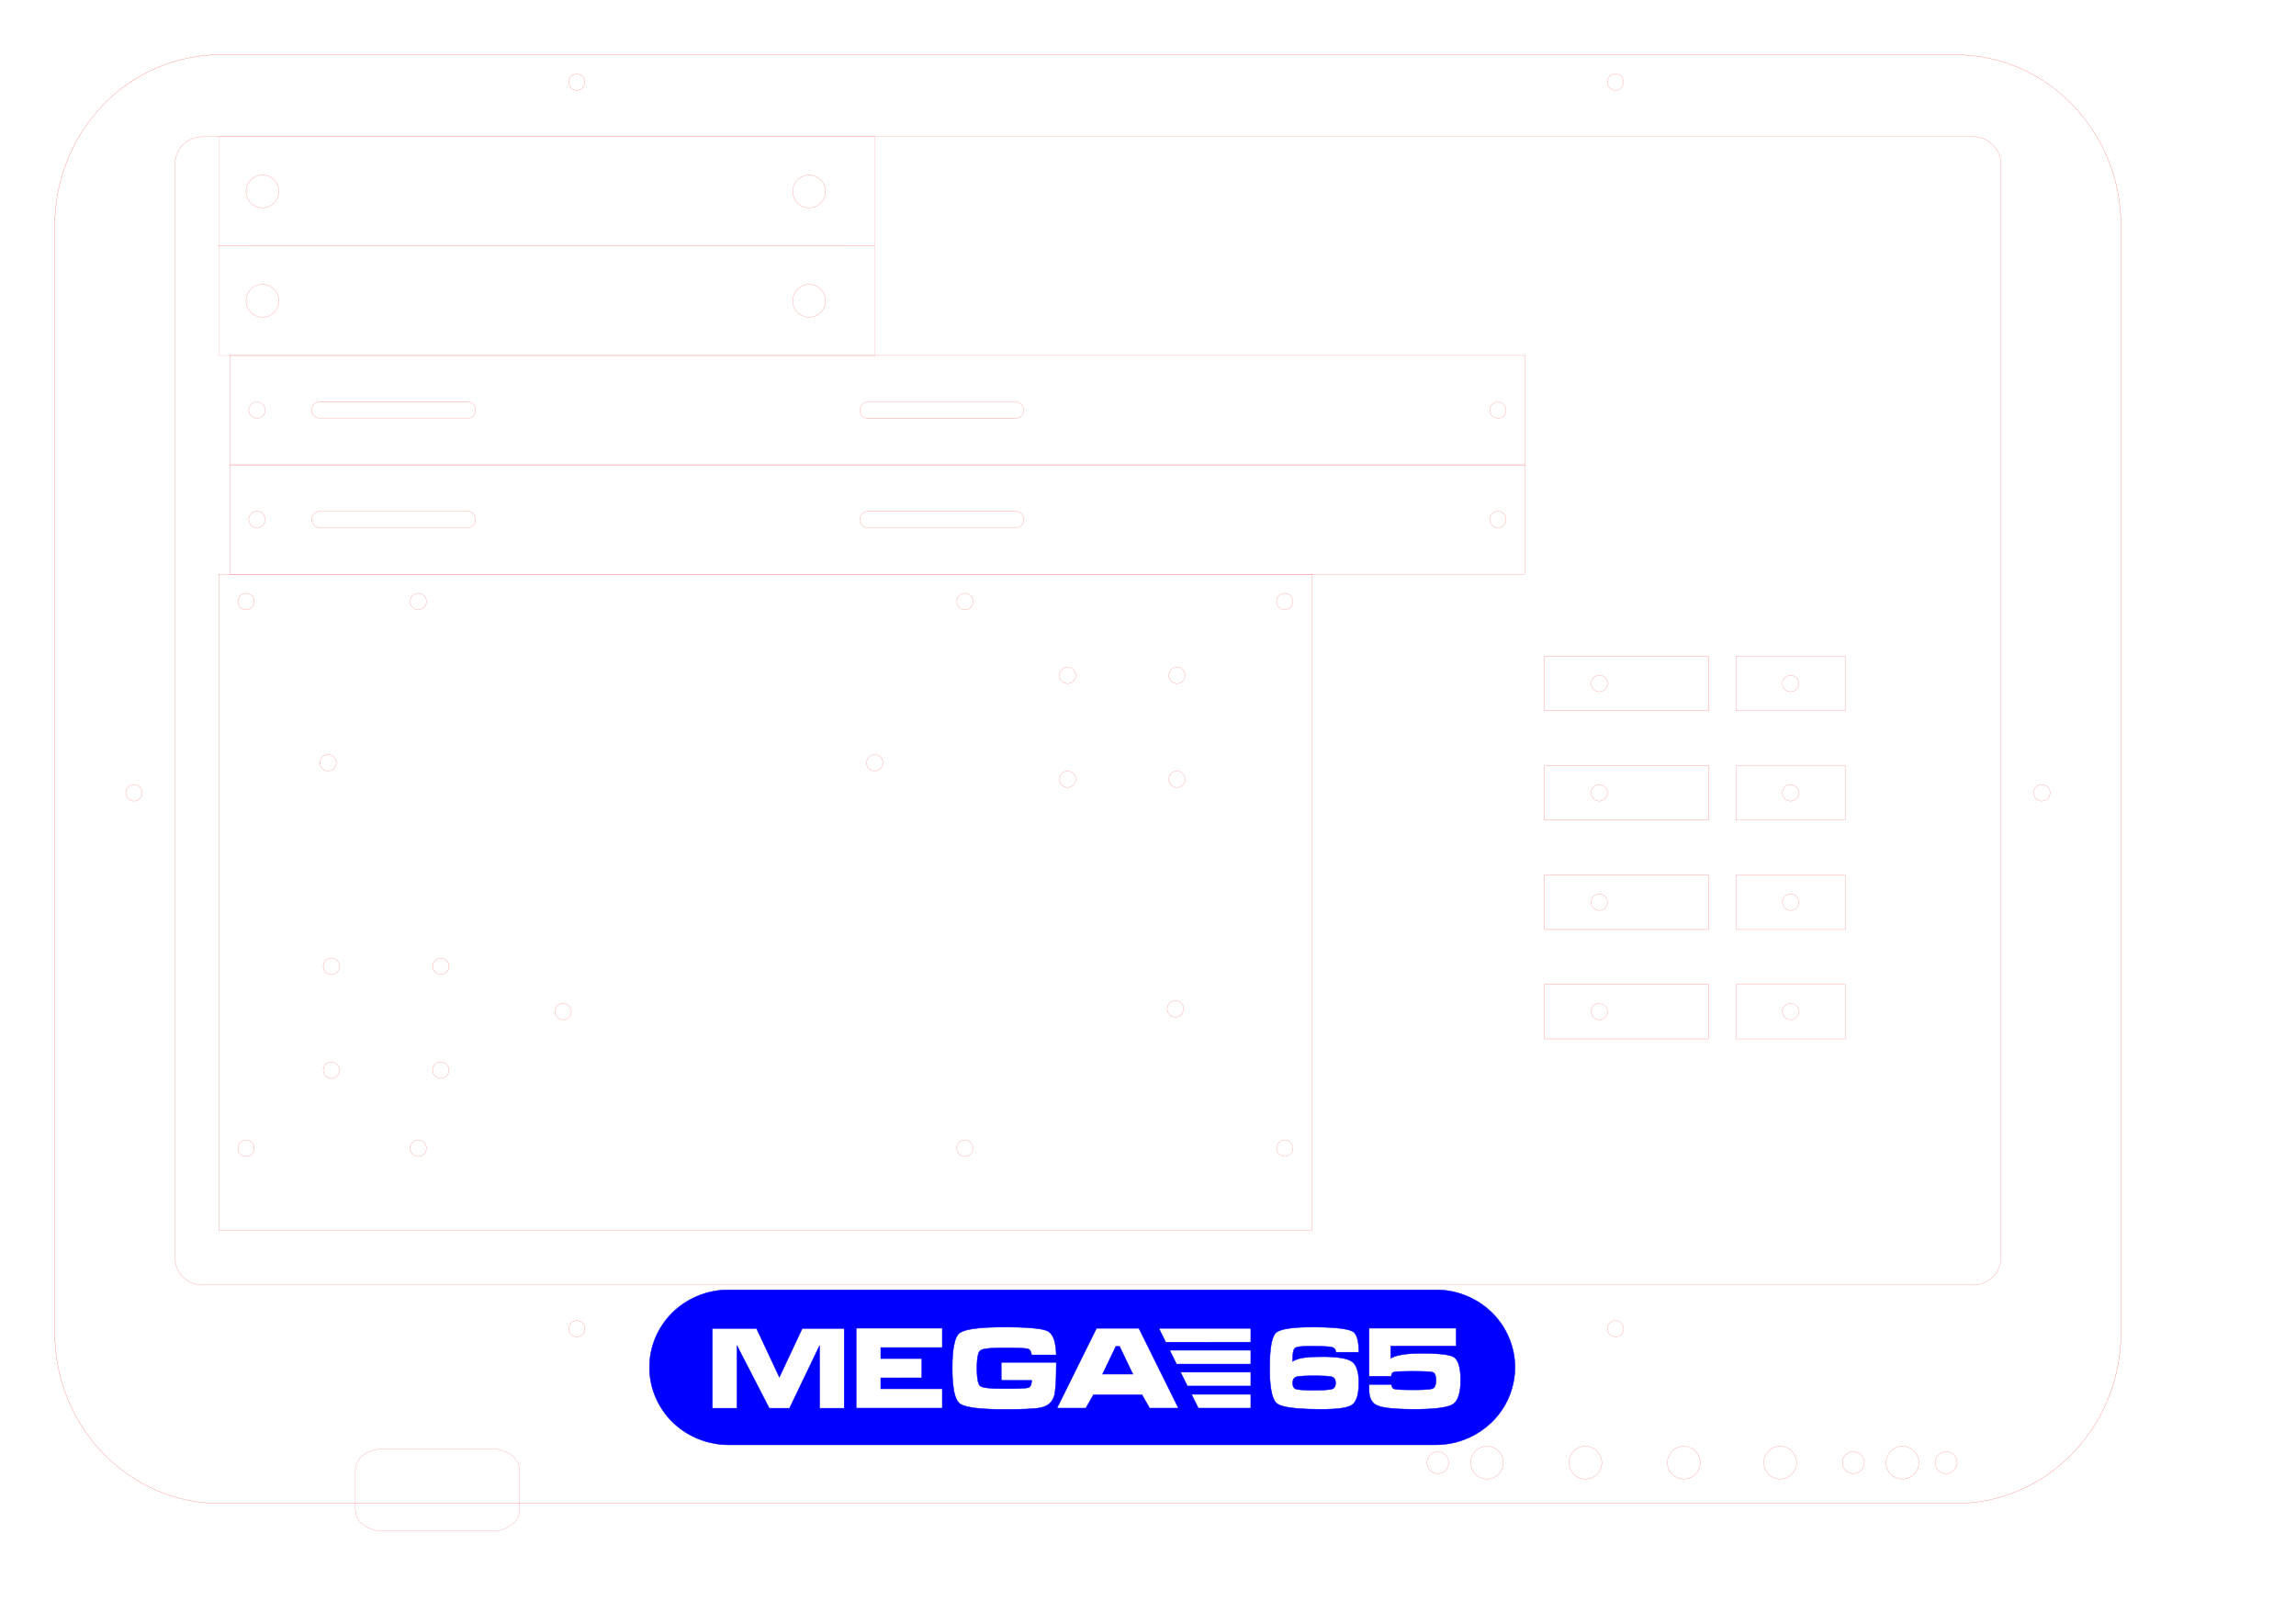
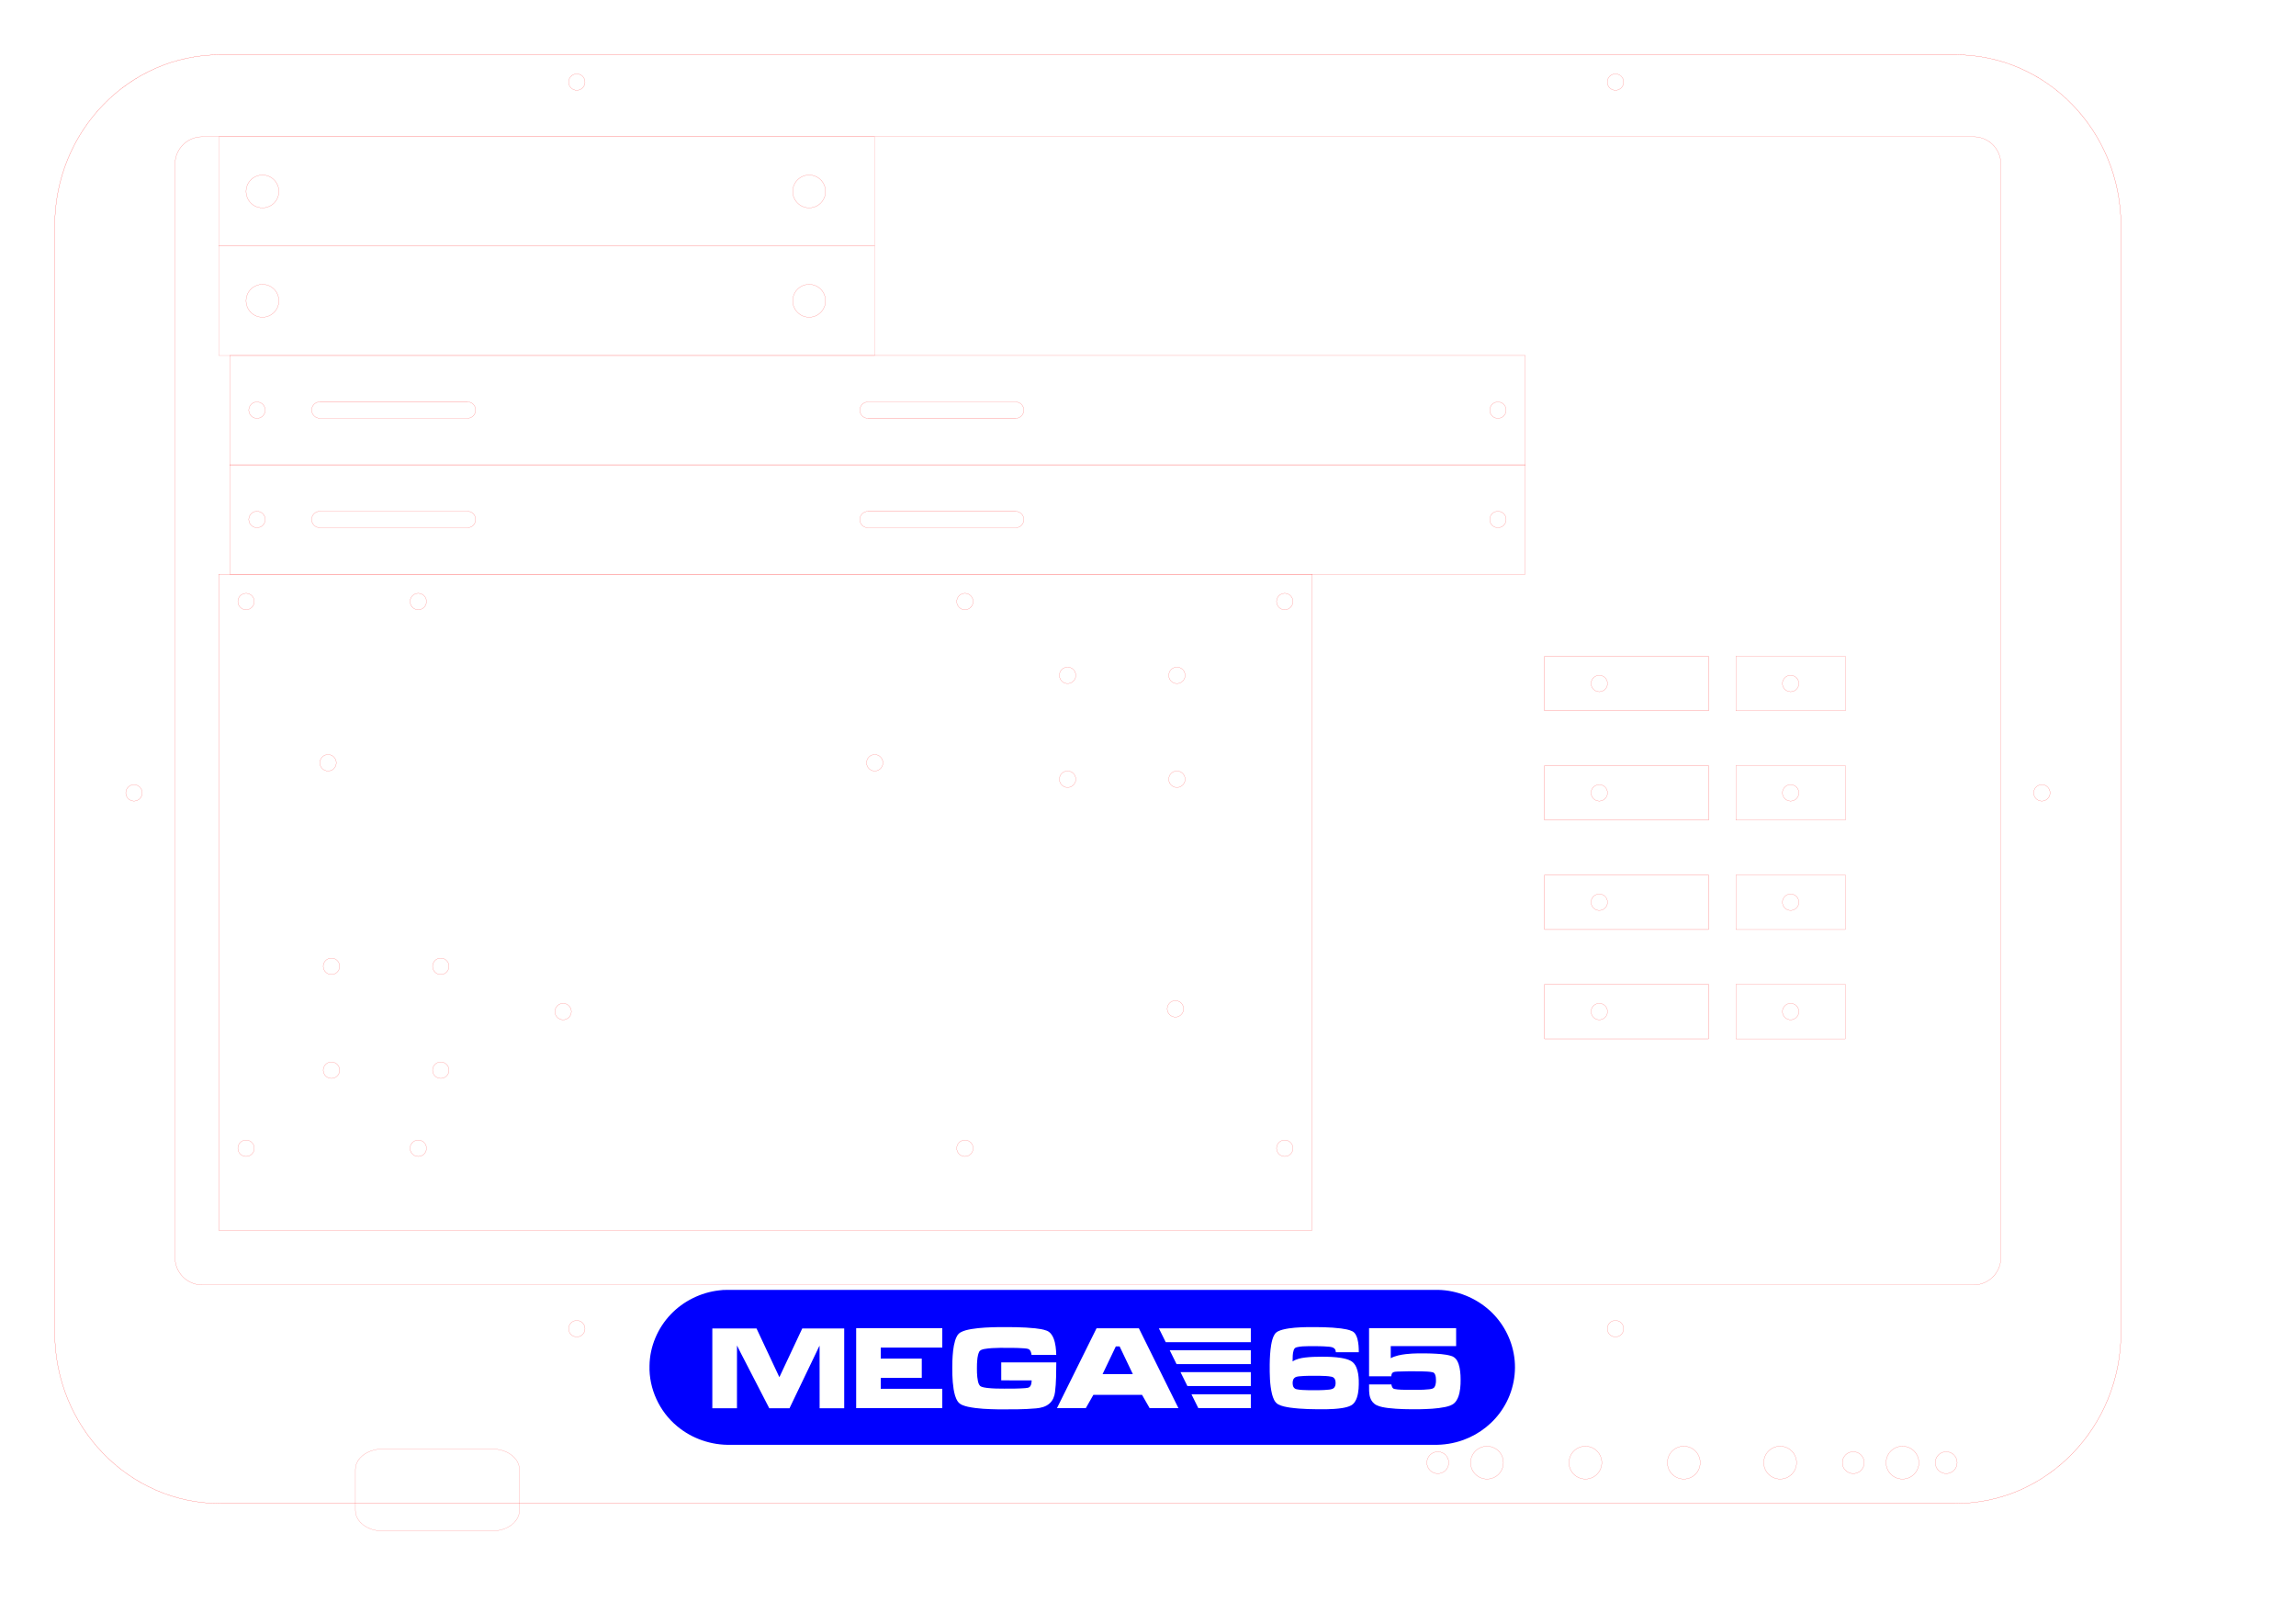
<svg xmlns="http://www.w3.org/2000/svg" width="420mm" height="297mm" viewBox="0 0 420 297" version="1.1" id="svg5">
  <defs id="defs2" />
  <g id="layer1">
    <rect style="fill:none;stroke:#ff0000;stroke-width:0.031;stroke-linejoin:miter;stroke-dasharray:none;stroke-opacity:1" id="rect111" width="377.969" height="264.969" x="10.016" y="10.016" ry="31.262" rx="30.265" />
    <rect style="fill:none;stroke:#ff0000;stroke-width:0.025;stroke-linejoin:miter;stroke-dasharray:none;stroke-opacity:1" id="rect2792" width="334" height="210" x="32.013" y="25.013" rx="5" ry="5" />
    <path style="fill:none;stroke:#ff0000;stroke-width:0.025;stroke-linejoin:miter;stroke-dasharray:none;stroke-opacity:1" d="M 42.013,65.013 H 279.012 v 20 h -9.713 v 3e-4 H 51.726 v -3e-4 h -9.713 z" id="path4364-3-6-7" />
    <path style="fill:none;stroke:#ff0000;stroke-width:0.018;stroke-linejoin:miter;stroke-dasharray:none;stroke-opacity:1" d="M 40.009,45.009 H 159.991 v 20.008 h -4.917 v 3e-4 H 44.926 v -3e-4 h -4.917 z" id="path4364-3-6-7-2" />
    <path style="fill:none;stroke:#ff0000;stroke-width:0.025;stroke-linejoin:miter;stroke-dasharray:none;stroke-opacity:1" d="M 42.013,85.013 H 279.012 v 20 h -9.713 v 3e-4 H 51.726 v -3e-4 h -9.713 z" id="path4364-3-6-7-5" />
    <rect style="fill:none;stroke:#ff0000;stroke-width:0.028;stroke-linejoin:miter;stroke-dasharray:none;stroke-opacity:1" id="rect4676" width="199.998" x="40.014" y="105.014" height="119.997" />
    <circle style="fill:none;stroke:#ff0000;stroke-width:0.025;stroke-linejoin:miter;stroke-dasharray:none;stroke-opacity:1" id="path6146" cx="105.513" cy="15.013" r="1.5" />
    <circle style="fill:none;stroke:#ff0000;stroke-width:0.025;stroke-linejoin:miter;stroke-dasharray:none;stroke-opacity:1" id="path6146-3" cx="295.513" cy="15.013" r="1.5" />
    <circle style="fill:none;stroke:#ff0000;stroke-width:0.025;stroke-linejoin:miter;stroke-dasharray:none;stroke-opacity:1" id="path6146-5" cx="105.513" cy="243.013" r="1.5" />
    <circle style="fill:none;stroke:#ff0000;stroke-width:0.025;stroke-linejoin:miter;stroke-dasharray:none;stroke-opacity:1" id="path6146-6" cx="295.513" cy="243.013" r="1.5" />
    <ellipse style="fill:none;stroke:#ff0000;stroke-width:0.025;stroke-linejoin:miter;stroke-dasharray:none;stroke-opacity:1" id="path6146-0" cx="47.013" cy="75.013" rx="1.5" ry="1.5" />
    <circle style="fill:none;stroke:#ff0000;stroke-width:0.025;stroke-linejoin:miter;stroke-dasharray:none;stroke-opacity:1" id="path6146-60" cx="274.013" cy="75.013" r="1.5" />
    <circle style="fill:none;stroke:#ff0000;stroke-width:0.025;stroke-linejoin:miter;stroke-dasharray:none;stroke-opacity:1" id="path6146-93" cx="47.013" cy="95.013" r="1.5" />
    <circle style="fill:none;stroke:#ff0000;stroke-width:0.025;stroke-linejoin:miter;stroke-dasharray:none;stroke-opacity:1" id="path6146-62" cx="274.013" cy="95.013" r="1.5" />
    <circle style="fill:none;stroke:#ff0000;stroke-width:0.025;stroke-linejoin:miter;stroke-dasharray:none;stroke-opacity:1" id="path6146-02" cx="45.013" cy="110.013" r="1.5" />
    <circle style="fill:none;stroke:#ff0000;stroke-width:0.025;stroke-linejoin:miter;stroke-dasharray:none;stroke-opacity:1" id="path6146-37" cx="45.013" cy="210.013" r="1.5" />
    <circle style="fill:none;stroke:#ff0000;stroke-width:0.025;stroke-linejoin:miter;stroke-dasharray:none;stroke-opacity:1" id="path6146-59" cx="235.013" cy="210.013" r="1.5" />
    <circle style="fill:none;stroke:#ff0000;stroke-width:0.025;stroke-linejoin:miter;stroke-dasharray:none;stroke-opacity:1" id="path6146-22" cx="235.013" cy="110.013" r="1.5" />
    <circle style="fill:none;stroke:#ff0000;stroke-width:0.025;stroke-linejoin:miter;stroke-dasharray:none;stroke-opacity:1" id="path6146-59-2" cx="76.513" cy="210.013" r="1.5" />
    <circle style="fill:none;stroke:#ff0000;stroke-width:0.025;stroke-linejoin:miter;stroke-dasharray:none;stroke-opacity:1" id="path6146-22-9" cx="76.513" cy="110.013" r="1.5" />
    <circle style="fill:none;stroke:#ff0000;stroke-width:0.025;stroke-linejoin:miter;stroke-dasharray:none;stroke-opacity:1" id="path6146-59-2-1" cx="176.513" cy="210.013" r="1.5" />
    <circle style="fill:none;stroke:#ff0000;stroke-width:0.025;stroke-linejoin:miter;stroke-dasharray:none;stroke-opacity:1" id="path6146-22-9-2" cx="176.513" cy="110.013" r="1.5" />
    <circle style="fill:none;stroke:#ff0000;stroke-width:0.025;stroke-linejoin:miter;stroke-dasharray:none;stroke-opacity:1" id="path6146-89" cx="215.013" cy="-184.513" r="1.5" transform="scale(1,-1)" />
    <circle style="fill:none;stroke:#ff0000;stroke-width:0.025;stroke-linejoin:miter;stroke-dasharray:none;stroke-opacity:1" id="path6146-73" cx="103.013" cy="-185.013" r="1.5" transform="scale(1,-1)" />
    <circle style="fill:none;stroke:#ff0000;stroke-width:0.025;stroke-linejoin:miter;stroke-dasharray:none;stroke-opacity:1" id="path6146-89-6" cx="160.013" cy="-139.513" r="1.5" transform="scale(1,-1)" />
    <circle style="fill:none;stroke:#ff0000;stroke-width:0.025;stroke-linejoin:miter;stroke-dasharray:none;stroke-opacity:1" id="path6146-89-6-1" cx="60.013" cy="-139.513" r="1.5" transform="scale(1,-1)" />
    <rect style="fill:none;stroke:#ff0000;stroke-width:0.031;stroke-linejoin:miter;stroke-dasharray:none;stroke-opacity:1" id="rect7374-3" width="29.969" height="9.994" x="282.557" y="120.016" />
    <circle style="fill:none;stroke:#ff0000;stroke-width:0.025;stroke-linejoin:miter;stroke-dasharray:none;stroke-opacity:1" id="path6146-2-2-1" cx="292.554" cy="125.013" r="1.5" />
    <rect style="fill:none;stroke:#ff0000;stroke-width:0.031;stroke-linejoin:miter;stroke-dasharray:none;stroke-opacity:1" id="rect7374-3-4" width="29.969" height="9.994" x="282.557" y="140.016" />
    <circle style="fill:none;stroke:#ff0000;stroke-width:0.025;stroke-linejoin:miter;stroke-dasharray:none;stroke-opacity:1" id="path6146-2-2-1-7" cx="292.554" cy="145.013" r="1.5" />
    <rect style="fill:none;stroke:#ff0000;stroke-width:0.031;stroke-linejoin:miter;stroke-dasharray:none;stroke-opacity:1" id="rect7374-3-45" width="29.969" height="9.994" x="282.557" y="160.016" />
    <circle style="fill:none;stroke:#ff0000;stroke-width:0.025;stroke-linejoin:miter;stroke-dasharray:none;stroke-opacity:1" id="path6146-2-2-1-0" cx="292.554" cy="165.013" r="1.5" />
    <rect style="fill:none;stroke:#ff0000;stroke-width:0.031;stroke-linejoin:miter;stroke-dasharray:none;stroke-opacity:1" id="rect7374-3-6" width="29.969" height="9.994" x="282.557" y="180.016" />
    <circle style="fill:none;stroke:#ff0000;stroke-width:0.025;stroke-linejoin:miter;stroke-dasharray:none;stroke-opacity:1" id="path6146-2-2-1-1" cx="292.554" cy="185.013" r="1.5" />
    <g id="g7405-9-0" transform="translate(317.5418,120)">
      <rect style="fill:none;stroke:#ff0000;stroke-width:0.025;stroke-linejoin:miter;stroke-dasharray:none;stroke-opacity:1" id="rect7374-3-63" width="20" height="10" x="0.013" y="0.013" />
      <circle style="fill:none;stroke:#ff0000;stroke-width:0.025;stroke-linejoin:miter;stroke-dasharray:none;stroke-opacity:1" id="path6146-2-2-1-2" cx="10.013" cy="5.013" r="1.5" />
    </g>
    <g id="g7405-9-06" transform="translate(317.5418,140)">
      <rect style="fill:none;stroke:#ff0000;stroke-width:0.025;stroke-linejoin:miter;stroke-dasharray:none;stroke-opacity:1" id="rect7374-3-1" width="20" height="10" x="0.013" y="0.013" />
      <circle style="fill:none;stroke:#ff0000;stroke-width:0.025;stroke-linejoin:miter;stroke-dasharray:none;stroke-opacity:1" id="path6146-2-2-1-5" cx="10.013" cy="5.013" r="1.5" />
    </g>
    <g id="g7405-9-5" transform="translate(317.5418,160)">
      <rect style="fill:none;stroke:#ff0000;stroke-width:0.025;stroke-linejoin:miter;stroke-dasharray:none;stroke-opacity:1" id="rect7374-3-47" width="20" height="10" x="0.013" y="0.013" />
      <circle style="fill:none;stroke:#ff0000;stroke-width:0.025;stroke-linejoin:miter;stroke-dasharray:none;stroke-opacity:1" id="path6146-2-2-1-6" cx="10.013" cy="5.013" r="1.5" />
    </g>
    <g id="g7405-9-56" transform="translate(317.5418,180)">
      <rect style="fill:none;stroke:#ff0000;stroke-width:0.025;stroke-linejoin:miter;stroke-dasharray:none;stroke-opacity:1" id="rect7374-3-9" width="20" height="10" x="0.013" y="0.013" />
      <circle style="fill:none;stroke:#ff0000;stroke-width:0.025;stroke-linejoin:miter;stroke-dasharray:none;stroke-opacity:1" id="path6146-2-2-1-3" cx="10.013" cy="5.013" r="1.5" />
    </g>
    <circle style="fill:none;stroke:#ff0000;stroke-width:0.025;stroke-linejoin:miter;stroke-dasharray:none;stroke-opacity:1" id="path6146-89-6-7-4" cx="339.013" cy="267.513" r="2" />
    <circle style="fill:none;stroke:#ff0000;stroke-width:0.025;stroke-linejoin:miter;stroke-dasharray:none;stroke-opacity:1" id="path6146-89-6-7-5" cx="325.637" cy="267.513" r="3" />
    <circle style="fill:none;stroke:#ff0000;stroke-width:0.025;stroke-linejoin:miter;stroke-dasharray:none;stroke-opacity:1" id="path6146-89-6-7-2" cx="308.013" cy="267.513" r="3" />
    <circle style="fill:none;stroke:#ff0000;stroke-width:0.025;stroke-linejoin:miter;stroke-dasharray:none;stroke-opacity:1" id="path6146-89-6-7-54" cx="348.013" cy="267.513" r="3" />
    <circle style="fill:none;stroke:#ff0000;stroke-width:0.025;stroke-linejoin:miter;stroke-dasharray:none;stroke-opacity:1" id="path6146-89-6-7-7" cx="290.013" cy="267.513" r="3" />
    <circle style="fill:none;stroke:#ff0000;stroke-width:0.025;stroke-linejoin:miter;stroke-dasharray:none;stroke-opacity:1" id="path6146-89-6-7-44" cx="263.013" cy="267.513" r="2" />
    <circle style="fill:none;stroke:#ff0000;stroke-width:0.025;stroke-linejoin:miter;stroke-dasharray:none;stroke-opacity:1" id="path6146-89-6-7-3" cx="272.013" cy="267.513" r="3" />
    <circle style="fill:none;stroke:#ff0000;stroke-width:0.025;stroke-linejoin:miter;stroke-dasharray:none;stroke-opacity:1" id="path6146-89-6-7-54-0" cx="356.013" cy="267.513" r="2" />
    <circle style="fill:none;stroke:#ff0000;stroke-width:0.025;stroke-linejoin:miter;stroke-dasharray:none;stroke-opacity:1" id="path9868" cx="48.013" cy="55.013" r="3" />
    <circle style="fill:none;stroke:#ff0000;stroke-width:0.025;stroke-linejoin:miter;stroke-dasharray:none;stroke-opacity:1" id="path9868-7" cx="148.013" cy="55.013" r="3" />
    <path style="fill:none;stroke:#ff0000;stroke-width:0.018;stroke-linejoin:miter;stroke-dasharray:none;stroke-opacity:1" d="M 40.009,25.009 H 159.991 v 20.008 h -4.917 v 3e-4 H 44.926 v -3e-4 h -4.917 z" id="path4364-3-6-7-2-2" />
    <circle style="fill:none;stroke:#ff0000;stroke-width:0.025;stroke-linejoin:miter;stroke-dasharray:none;stroke-opacity:1" id="path9868-2" cx="48.013" cy="35.013" r="3" />
    <circle style="fill:none;stroke:#ff0000;stroke-width:0.025;stroke-linejoin:miter;stroke-dasharray:none;stroke-opacity:1" id="path9868-7-6" cx="148.013" cy="35.013" r="3" />
    <circle style="fill:none;stroke:#ff0000;stroke-width:0.025;stroke-linejoin:miter;stroke-dasharray:none;stroke-opacity:1" id="path6146-93-1" cx="24.513" cy="145.013" r="1.5" />
    <circle style="fill:none;stroke:#ff0000;stroke-width:0.025;stroke-linejoin:miter;stroke-dasharray:none;stroke-opacity:1" id="path6146-93-1-0" cx="373.513" cy="145.013" r="1.5" />
    <rect style="fill:none;stroke:#ff0000;stroke-width:0.022;stroke-dasharray:none;stroke-opacity:1" id="rect5113" width="30.003" height="15.003" x="65.011" y="265.011" rx="5.001" ry="3.751" />
    <rect style="fill:none;fill-opacity:1;stroke:#ff0000;stroke-width:0.025;stroke-dasharray:none;stroke-opacity:1" id="rect282" width="30" height="3" x="57.013" y="73.5" rx="1.5" ry="1.5" />
    <rect style="fill:none;fill-opacity:1;stroke:#ff0000;stroke-width:0.025;stroke-dasharray:none;stroke-opacity:1" id="rect282-3" width="30" height="3" x="57.013" y="93.513" rx="1.5" ry="1.5" />
    <rect style="fill:none;fill-opacity:1;stroke:#ff0000;stroke-width:0.025;stroke-dasharray:none;stroke-opacity:1" id="rect282-6" width="30" height="3" x="157.285" y="73.513" rx="1.5" ry="1.5" />
    <rect style="fill:none;fill-opacity:1;stroke:#ff0000;stroke-width:0.025;stroke-dasharray:none;stroke-opacity:1" id="rect282-3-7" width="30" height="3" x="157.285" y="93.525" rx="1.5" ry="1.5" />
    <circle style="fill:none;stroke:#ff0000;stroke-width:0.025;stroke-linejoin:miter;stroke-dasharray:none;stroke-opacity:1" id="path6146-3-3-1-6-2-0" cx="80.627" cy="195.736" r="1.5" />
    <circle style="fill:none;stroke:#ff0000;stroke-width:0.025;stroke-linejoin:miter;stroke-dasharray:none;stroke-opacity:1" id="path6146-3-3-1-6-2-0-3" cx="60.627" cy="195.736" r="1.5" />
    <circle style="fill:none;stroke:#ff0000;stroke-width:0.025;stroke-linejoin:miter;stroke-dasharray:none;stroke-opacity:1" id="path6146-3-3-1-6-2-0-3-7" cx="60.627" cy="176.736" r="1.5" />
    <circle style="fill:none;stroke:#ff0000;stroke-width:0.025;stroke-linejoin:miter;stroke-dasharray:none;stroke-opacity:1" id="path6146-3-3-1-6-2-0-3-8" cx="80.627" cy="176.736" r="1.5" />
    <circle style="fill:none;stroke:#ff0000;stroke-width:0.025;stroke-linejoin:miter;stroke-dasharray:none;stroke-opacity:1" id="path6146-3-3-1-6-2-0-8" cx="215.292" cy="142.519" r="1.5" />
    <circle style="fill:none;stroke:#ff0000;stroke-width:0.025;stroke-linejoin:miter;stroke-dasharray:none;stroke-opacity:1" id="path6146-3-3-1-6-2-0-3-6" cx="195.292" cy="142.519" r="1.5" />
    <circle style="fill:none;stroke:#ff0000;stroke-width:0.025;stroke-linejoin:miter;stroke-dasharray:none;stroke-opacity:1" id="path6146-3-3-1-6-2-0-3-7-0" cx="195.292" cy="123.519" r="1.5" />
    <circle style="fill:none;stroke:#ff0000;stroke-width:0.025;stroke-linejoin:miter;stroke-dasharray:none;stroke-opacity:1" id="path6146-3-3-1-6-2-0-3-8-4" cx="215.292" cy="123.519" r="1.5" />
-     <g id="#3b3b3bff" style="fill:#0000ff;fill-opacity:1;stroke:#0000ff;stroke-opacity:1" transform="matrix(0.08178014,0,0,0.08178014,115.5016,232.5209)">
-       <path fill="#3b3b3b" opacity="1" d="m 195.64,42.66 c 6.1,-0.74 12.23,-1.35 18.38,-1.16 527.66,0 1055.32,0 1582.99,0 42.07,-1.01 84.18,13.97 116.59,40.74 31.06,25.4 52.61,62.09 59.91,101.54 7.93,41.53 -0.79,85.82 -23.32,121.54 -20.5,33.12 -52.67,58.6 -89.23,71.81 -21.36,7.82 -44.24,11.37 -66.95,10.87 C 1270,388 745.99,388 221.98,388 178.87,389.08 135.49,374.23 102.39,346.5 62.73,313.84 38.88,262.48 40.49,211.02 40.98,168.52 58.75,126.71 88.13,96.12 116.31,66.53 155.11,47.47 195.64,42.66 m 564.67,86.49 c -8.19,1.51 -16.57,3.21 -23.92,7.29 -6.85,3.8 -10.13,11.44 -12.37,18.57 -4.34,14.58 -5.39,29.88 -6.04,45 -0.53,21.18 -0.56,42.52 2.74,63.5 1.67,9.52 3.76,19.36 9.25,27.49 5.11,7.56 14.54,9.91 22.88,11.95 22.37,4.71 45.34,5.27 68.11,5.78 28.06,0 56.18,0.36 84.14,-2.23 10.81,-0.94 22.11,-3.65 30.35,-11.15 7.25,-6.39 10.95,-15.87 12.09,-25.3 2.82,-22.02 2.54,-44.27 2.85,-66.42 -41.05,-0.01 -82.09,0 -123.14,-0.01 -0.01,13.42 0,26.84 0,40.25 22.68,0.02 45.36,0 68.05,0.01 -0.33,4.7 -0.48,9.9 -3.6,13.72 -2.6,3.19 -7.03,3.2 -10.75,3.64 -15.61,1.21 -31.29,1.14 -46.93,1.13 -12.74,0.06 -25.5,-0.16 -38.16,-1.58 -4.61,-0.62 -9.32,-1.21 -13.61,-3.1 -4.56,-2.05 -5.99,-7.35 -7.1,-11.78 -2.7,-12.77 -2.38,-25.93 -2.15,-38.9 0.54,-8.87 0.84,-18.13 4.58,-26.34 1.93,-4.77 7.36,-6.07 11.9,-6.96 11.38,-2.04 22.98,-2.31 34.52,-2.57 18.02,0.01 36.07,-0.27 54.06,1.03 3.59,0.41 7.39,0.43 10.73,1.99 4.5,2.58 5.56,8.13 6.27,12.83 18.41,0.01 36.82,0.02 55.23,0 -0.38,-12.61 -1.41,-25.49 -6.07,-37.34 -2.81,-7.13 -7.72,-13.99 -15.09,-16.86 -8.3,-3.23 -17.24,-4.27 -26.02,-5.35 -27.28,-2.84 -54.76,-2.78 -82.16,-2.67 -20.26,0.39 -40.61,1.09 -60.64,4.38 m 696.97,1.11 c -6.84,1.91 -14.46,4.29 -18.48,10.61 -4.56,7.2 -6.32,15.73 -7.83,24 -2.32,14.26 -2.99,28.73 -3.22,43.15 -0.08,22.34 -0.07,45 5.25,66.83 2.32,8.49 5.53,17.96 13.62,22.6 8.2,4.4 17.55,5.88 26.64,7.35 26.75,3.67 53.82,3.79 80.77,3.69 12.03,-0.25 24.08,-0.83 35.98,-2.73 6.79,-1.17 13.69,-2.61 19.82,-5.9 6.77,-3.68 10.81,-10.78 13.13,-17.89 4.04,-12.57 4.28,-25.96 3.97,-39.05 -0.44,-9.36 -1.58,-18.87 -5.16,-27.61 -2.44,-6.01 -6.46,-11.61 -12.2,-14.83 -6.76,-3.8 -14.45,-5.47 -22.01,-6.79 -14.38,-2.29 -28.98,-2.78 -43.52,-2.7 -12.43,-0.05 -24.89,0.34 -37.23,1.81 -9.68,1.21 -19.58,3.25 -27.84,8.72 0.25,-8.57 -0.35,-17.45 2.59,-25.65 0.97,-2.96 3.36,-5.35 6.46,-6.01 8.8,-2.29 17.99,-2.33 27.03,-2.49 15.02,0.01 30.08,-0.15 45.05,1.22 4.49,0.5 9.53,1.01 12.81,4.5 2.11,2.06 2.56,5.1 2.85,7.91 17.08,0 34.16,0 51.24,0 0.07,-10.07 -0.49,-20.25 -3.08,-30.02 -1.84,-6.74 -5.1,-14.01 -11.79,-17.12 -7.74,-3.61 -16.3,-4.86 -24.66,-6.08 -25.37,-3.15 -50.99,-3.15 -76.51,-2.99 -17.97,0.5 -36.15,1.13 -53.68,5.47 m -954.53,-3.13 c 0,59.62 0,119.24 0,178.87 64.21,0 128.42,0 192.63,0 -0.01,-14.42 0,-28.83 -0.01,-43.25 -45.87,-0.01 -91.74,0.01 -137.62,-0.01 0,-8.16 0,-16.32 0,-24.48 30.58,-0.02 61.16,0 91.75,-0.01 0,-14.38 0,-28.75 0,-43.12 -30.58,-0.02 -61.16,0 -91.75,-0.01 0,-8.21 0,-16.41 0,-24.61 45.88,-0.02 91.75,0 137.63,-0.01 0,-14.46 -0.01,-28.92 0,-43.37 -64.21,-0.01 -128.42,-0.01 -192.63,0 m 537.67,0.25 c -29.45,59.56 -59.01,119.07 -88.51,178.6 21.49,0.03 42.98,0.02 64.47,0.01 5.65,-9.92 11.31,-19.83 16.96,-29.74 36.29,0.02 72.57,-0.03 108.85,0.02 5.64,9.93 11.33,19.83 17.01,29.73 21.46,-0.01 42.92,0.02 64.38,-0.01 -29.48,-59.55 -59.06,-119.04 -88.49,-178.61 -31.56,-0.02 -63.12,-0.01 -94.67,0 m 139.41,0.13 c 5.14,10.32 10.17,20.7 15.38,31 63.43,-0.02 126.86,0.01 190.29,-0.02 0,-10.33 0,-20.65 -0.01,-30.98 -68.55,-0.02 -137.11,-0.01 -205.66,0 M 1650,127.12 c 0,35.88 0,71.75 0,107.63 16.57,0.02 33.14,-0.03 49.71,0.03 0.26,-3.12 0.74,-6.75 3.63,-8.6 3.17,-1.88 7.04,-1.64 10.6,-2 17.99,-0.83 36,-0.82 54,-0.45 8.2,0.36 16.53,0.22 24.58,2.07 4.83,1.45 6.24,7.05 6.8,11.47 0.51,7.1 0.97,14.93 -2.76,21.31 -2.51,4.17 -7.81,4.59 -12.14,5.2 -16.07,1.71 -32.26,1.32 -48.39,1.31 -9.78,-0.36 -19.7,-0.01 -29.33,-1.98 -4.61,-0.99 -6.13,-6.04 -6.72,-10.1 -16.66,-0.02 -33.32,-0.01 -49.98,-0.01 0.09,9.82 -0.58,19.94 2.49,29.42 2.27,7.21 7.4,13.54 14.23,16.88 8.11,3.94 17.17,5.21 26.01,6.43 22.98,2.72 46.16,2.89 69.28,2.74 19.58,-0.47 39.31,-1.09 58.55,-5.08 7.33,-1.72 15.15,-3.72 20.68,-9.17 6.15,-6.04 9.17,-14.46 11.01,-22.69 2.75,-12.77 2.79,-25.93 2.28,-38.93 -0.76,-11.11 -2.02,-22.67 -7.5,-32.58 -2.92,-5.4 -8.01,-9.51 -13.97,-11.03 -14.31,-4.05 -29.31,-4.52 -44.07,-5.2 -18.91,-0.46 -37.91,-0.8 -56.73,1.36 -11.59,1.44 -23.38,3.57 -33.77,9.16 0.02,-9.02 -0.01,-18.04 0.01,-27.06 48.75,0 97.5,0 146.25,0 0,-13.38 -0.01,-26.75 0,-40.12 -64.92,-0.01 -129.83,0 -194.75,-0.01 m -1469,0.63 c 0,59.5 0,119 0,178.5 18.38,0 36.75,0 55.12,0 0.04,-46.83 -0.05,-93.65 0.04,-140.47 5.53,11.38 11.44,22.56 17.22,33.81 18.34,35.55 36.66,71.12 55.02,106.66 15.07,0 30.14,0 45.21,0 20.73,-43.16 41.43,-86.34 62.15,-129.51 1.68,-3.51 3.04,-7.17 5.15,-10.46 0.21,46.66 0.03,93.31 0.09,139.97 18.33,0 36.66,0 55,0 0,-59.5 0,-119 0,-178.5 -31.28,0 -62.55,0 -93.83,0 -17.05,36.36 -34.03,72.75 -51.21,109.04 -17.09,-36.32 -34.07,-72.7 -51.13,-109.04 -32.95,0 -65.89,0 -98.83,0 m 1023.09,48.75 c 5.04,10.36 10.21,20.66 15.29,31 55.37,0 110.74,0.01 166.11,-0.01 0.01,-10.33 0.01,-20.65 0,-30.98 -60.47,-0.02 -120.93,-0.01 -181.4,-0.01 m 24.18,49.01 c 5.16,10.31 10.19,20.68 15.36,30.99 47.29,0 94.58,0 141.87,0 0,-10.34 0,-20.67 0,-31 -52.41,0 -104.82,-0.01 -157.23,0.01 m 24.5,49.5 c 5.09,10.34 10.21,20.65 15.31,30.99 39.14,0 78.28,0.01 117.42,-0.01 0,-10.33 0,-20.65 0,-30.98 -44.24,-0.02 -88.49,-0.02 -132.73,0 z" id="path30358" style="fill:#0000ff;fill-opacity:1;stroke:#0000ff;stroke-opacity:1" />
-       <path fill="#3b3b3b" opacity="1" d="m 1083.56,167.89 c 2.8,-0.02 5.61,-0.02 8.43,-0.01 9.87,20.67 19.72,41.34 29.62,62 -22.57,-0.01 -45.14,-0.02 -67.71,0 9.88,-20.66 19.79,-41.31 29.66,-61.99 z" id="path30360" style="fill:#0000ff;fill-opacity:1;stroke:#0000ff;stroke-opacity:1" />
-       <path fill="#3b3b3b" opacity="1" d="m 1493.52,234.84 c 15.1,-1.59 30.31,-1.18 45.48,-1.18 9.15,0.31 18.42,0.24 27.42,2.13 4.47,0.8 7.67,4.81 8.33,9.17 0.74,4.88 0.77,10.41 -2.22,14.59 -2.67,3.6 -7.41,4.36 -11.54,4.95 -15.28,1.8 -30.69,1.32 -46.03,1.34 -9.16,-0.33 -18.44,-0.22 -27.43,-2.19 -4.29,-0.8 -7.31,-4.64 -7.99,-8.81 -0.86,-5.23 -0.88,-11.3 2.68,-15.6 2.75,-3.32 7.29,-3.9 11.3,-4.4 z" id="path30362" style="fill:#0000ff;fill-opacity:1;stroke:#0000ff;stroke-opacity:1" />
+     <g id="#3b3b3bff" style="fill:#0000ff;fill-opacity:1;stroke:none;stroke-opacity:1" transform="matrix(0.08178014,0,0,0.08178014,115.5016,232.5209)">
+       <path opacity="1" d="m 195.64,42.66 c 6.1,-0.74 12.23,-1.35 18.38,-1.16 527.66,0 1055.32,0 1582.99,0 42.07,-1.01 84.18,13.97 116.59,40.74 31.06,25.4 52.61,62.09 59.91,101.54 7.93,41.53 -0.79,85.82 -23.32,121.54 -20.5,33.12 -52.67,58.6 -89.23,71.81 -21.36,7.82 -44.24,11.37 -66.95,10.87 C 1270,388 745.99,388 221.98,388 178.87,389.08 135.49,374.23 102.39,346.5 62.73,313.84 38.88,262.48 40.49,211.02 40.98,168.52 58.75,126.71 88.13,96.12 116.31,66.53 155.11,47.47 195.64,42.66 m 564.67,86.49 c -8.19,1.51 -16.57,3.21 -23.92,7.29 -6.85,3.8 -10.13,11.44 -12.37,18.57 -4.34,14.58 -5.39,29.88 -6.04,45 -0.53,21.18 -0.56,42.52 2.74,63.5 1.67,9.52 3.76,19.36 9.25,27.49 5.11,7.56 14.54,9.91 22.88,11.95 22.37,4.71 45.34,5.27 68.11,5.78 28.06,0 56.18,0.36 84.14,-2.23 10.81,-0.94 22.11,-3.65 30.35,-11.15 7.25,-6.39 10.95,-15.87 12.09,-25.3 2.82,-22.02 2.54,-44.27 2.85,-66.42 -41.05,-0.01 -82.09,0 -123.14,-0.01 -0.01,13.42 0,26.84 0,40.25 22.68,0.02 45.36,0 68.05,0.01 -0.33,4.7 -0.48,9.9 -3.6,13.72 -2.6,3.19 -7.03,3.2 -10.75,3.64 -15.61,1.21 -31.29,1.14 -46.93,1.13 -12.74,0.06 -25.5,-0.16 -38.16,-1.58 -4.61,-0.62 -9.32,-1.21 -13.61,-3.1 -4.56,-2.05 -5.99,-7.35 -7.1,-11.78 -2.7,-12.77 -2.38,-25.93 -2.15,-38.9 0.54,-8.87 0.84,-18.13 4.58,-26.34 1.93,-4.77 7.36,-6.07 11.9,-6.96 11.38,-2.04 22.98,-2.31 34.52,-2.57 18.02,0.01 36.07,-0.27 54.06,1.03 3.59,0.41 7.39,0.43 10.73,1.99 4.5,2.58 5.56,8.13 6.27,12.83 18.41,0.01 36.82,0.02 55.23,0 -0.38,-12.61 -1.41,-25.49 -6.07,-37.34 -2.81,-7.13 -7.72,-13.99 -15.09,-16.86 -8.3,-3.23 -17.24,-4.27 -26.02,-5.35 -27.28,-2.84 -54.76,-2.78 -82.16,-2.67 -20.26,0.39 -40.61,1.09 -60.64,4.38 m 696.97,1.11 c -6.84,1.91 -14.46,4.29 -18.48,10.61 -4.56,7.2 -6.32,15.73 -7.83,24 -2.32,14.26 -2.99,28.73 -3.22,43.15 -0.08,22.34 -0.07,45 5.25,66.83 2.32,8.49 5.53,17.96 13.62,22.6 8.2,4.4 17.55,5.88 26.64,7.35 26.75,3.67 53.82,3.79 80.77,3.69 12.03,-0.25 24.08,-0.83 35.98,-2.73 6.79,-1.17 13.69,-2.61 19.82,-5.9 6.77,-3.68 10.81,-10.78 13.13,-17.89 4.04,-12.57 4.28,-25.96 3.97,-39.05 -0.44,-9.36 -1.58,-18.87 -5.16,-27.61 -2.44,-6.01 -6.46,-11.61 -12.2,-14.83 -6.76,-3.8 -14.45,-5.47 -22.01,-6.79 -14.38,-2.29 -28.98,-2.78 -43.52,-2.7 -12.43,-0.05 -24.89,0.34 -37.23,1.81 -9.68,1.21 -19.58,3.25 -27.84,8.72 0.25,-8.57 -0.35,-17.45 2.59,-25.65 0.97,-2.96 3.36,-5.35 6.46,-6.01 8.8,-2.29 17.99,-2.33 27.03,-2.49 15.02,0.01 30.08,-0.15 45.05,1.22 4.49,0.5 9.53,1.01 12.81,4.5 2.11,2.06 2.56,5.1 2.85,7.91 17.08,0 34.16,0 51.24,0 0.07,-10.07 -0.49,-20.25 -3.08,-30.02 -1.84,-6.74 -5.1,-14.01 -11.79,-17.12 -7.74,-3.61 -16.3,-4.86 -24.66,-6.08 -25.37,-3.15 -50.99,-3.15 -76.51,-2.99 -17.97,0.5 -36.15,1.13 -53.68,5.47 m -954.53,-3.13 c 0,59.62 0,119.24 0,178.87 64.21,0 128.42,0 192.63,0 -0.01,-14.42 0,-28.83 -0.01,-43.25 -45.87,-0.01 -91.74,0.01 -137.62,-0.01 0,-8.16 0,-16.32 0,-24.48 30.58,-0.02 61.16,0 91.75,-0.01 0,-14.38 0,-28.75 0,-43.12 -30.58,-0.02 -61.16,0 -91.75,-0.01 0,-8.21 0,-16.41 0,-24.61 45.88,-0.02 91.75,0 137.63,-0.01 0,-14.46 -0.01,-28.92 0,-43.37 -64.21,-0.01 -128.42,-0.01 -192.63,0 m 537.67,0.25 c -29.45,59.56 -59.01,119.07 -88.51,178.6 21.49,0.03 42.98,0.02 64.47,0.01 5.65,-9.92 11.31,-19.83 16.96,-29.74 36.29,0.02 72.57,-0.03 108.85,0.02 5.64,9.93 11.33,19.83 17.01,29.73 21.46,-0.01 42.92,0.02 64.38,-0.01 -29.48,-59.55 -59.06,-119.04 -88.49,-178.61 -31.56,-0.02 -63.12,-0.01 -94.67,0 m 139.41,0.13 c 5.14,10.32 10.17,20.7 15.38,31 63.43,-0.02 126.86,0.01 190.29,-0.02 0,-10.33 0,-20.65 -0.01,-30.98 -68.55,-0.02 -137.11,-0.01 -205.66,0 M 1650,127.12 c 0,35.88 0,71.75 0,107.63 16.57,0.02 33.14,-0.03 49.71,0.03 0.26,-3.12 0.74,-6.75 3.63,-8.6 3.17,-1.88 7.04,-1.64 10.6,-2 17.99,-0.83 36,-0.82 54,-0.45 8.2,0.36 16.53,0.22 24.58,2.07 4.83,1.45 6.24,7.05 6.8,11.47 0.51,7.1 0.97,14.93 -2.76,21.31 -2.51,4.17 -7.81,4.59 -12.14,5.2 -16.07,1.71 -32.26,1.32 -48.39,1.31 -9.78,-0.36 -19.7,-0.01 -29.33,-1.98 -4.61,-0.99 -6.13,-6.04 -6.72,-10.1 -16.66,-0.02 -33.32,-0.01 -49.98,-0.01 0.09,9.82 -0.58,19.94 2.49,29.42 2.27,7.21 7.4,13.54 14.23,16.88 8.11,3.94 17.17,5.21 26.01,6.43 22.98,2.72 46.16,2.89 69.28,2.74 19.58,-0.47 39.31,-1.09 58.55,-5.08 7.33,-1.72 15.15,-3.72 20.68,-9.17 6.15,-6.04 9.17,-14.46 11.01,-22.69 2.75,-12.77 2.79,-25.93 2.28,-38.93 -0.76,-11.11 -2.02,-22.67 -7.5,-32.58 -2.92,-5.4 -8.01,-9.51 -13.97,-11.03 -14.31,-4.05 -29.31,-4.52 -44.07,-5.2 -18.91,-0.46 -37.91,-0.8 -56.73,1.36 -11.59,1.44 -23.38,3.57 -33.77,9.16 0.02,-9.02 -0.01,-18.04 0.01,-27.06 48.75,0 97.5,0 146.25,0 0,-13.38 -0.01,-26.75 0,-40.12 -64.92,-0.01 -129.83,0 -194.75,-0.01 m -1469,0.63 c 0,59.5 0,119 0,178.5 18.38,0 36.75,0 55.12,0 0.04,-46.83 -0.05,-93.65 0.04,-140.47 5.53,11.38 11.44,22.56 17.22,33.81 18.34,35.55 36.66,71.12 55.02,106.66 15.07,0 30.14,0 45.21,0 20.73,-43.16 41.43,-86.34 62.15,-129.51 1.68,-3.51 3.04,-7.17 5.15,-10.46 0.21,46.66 0.03,93.31 0.09,139.97 18.33,0 36.66,0 55,0 0,-59.5 0,-119 0,-178.5 -31.28,0 -62.55,0 -93.83,0 -17.05,36.36 -34.03,72.75 -51.21,109.04 -17.09,-36.32 -34.07,-72.7 -51.13,-109.04 -32.95,0 -65.89,0 -98.83,0 m 1023.09,48.75 c 5.04,10.36 10.21,20.66 15.29,31 55.37,0 110.74,0.01 166.11,-0.01 0.01,-10.33 0.01,-20.65 0,-30.98 -60.47,-0.02 -120.93,-0.01 -181.4,-0.01 m 24.18,49.01 c 5.16,10.31 10.19,20.68 15.36,30.99 47.29,0 94.58,0 141.87,0 0,-10.34 0,-20.67 0,-31 -52.41,0 -104.82,-0.01 -157.23,0.01 m 24.5,49.5 c 5.09,10.34 10.21,20.65 15.31,30.99 39.14,0 78.28,0.01 117.42,-0.01 0,-10.33 0,-20.65 0,-30.98 -44.24,-0.02 -88.49,-0.02 -132.73,0 z" id="path30358" style="fill:#0000ff;fill-opacity:1;stroke:none;stroke-opacity:1" />
+       <path opacity="1" d="m 1083.56,167.89 c 2.8,-0.02 5.61,-0.02 8.43,-0.01 9.87,20.67 19.72,41.34 29.62,62 -22.57,-0.01 -45.14,-0.02 -67.71,0 9.88,-20.66 19.79,-41.31 29.66,-61.99 z" id="path30360" style="fill:#0000ff;fill-opacity:1;stroke:none;stroke-opacity:1" />
+       <path opacity="1" d="m 1493.52,234.84 c 15.1,-1.59 30.31,-1.18 45.48,-1.18 9.15,0.31 18.42,0.24 27.42,2.13 4.47,0.8 7.67,4.81 8.33,9.17 0.74,4.88 0.77,10.41 -2.22,14.59 -2.67,3.6 -7.41,4.36 -11.54,4.95 -15.28,1.8 -30.69,1.32 -46.03,1.34 -9.16,-0.33 -18.44,-0.22 -27.43,-2.19 -4.29,-0.8 -7.31,-4.64 -7.99,-8.81 -0.86,-5.23 -0.88,-11.3 2.68,-15.6 2.75,-3.32 7.29,-3.9 11.3,-4.4 z" id="path30362" style="fill:#0000ff;fill-opacity:1;stroke:none;stroke-opacity:1" />
    </g>
  </g>
</svg>
